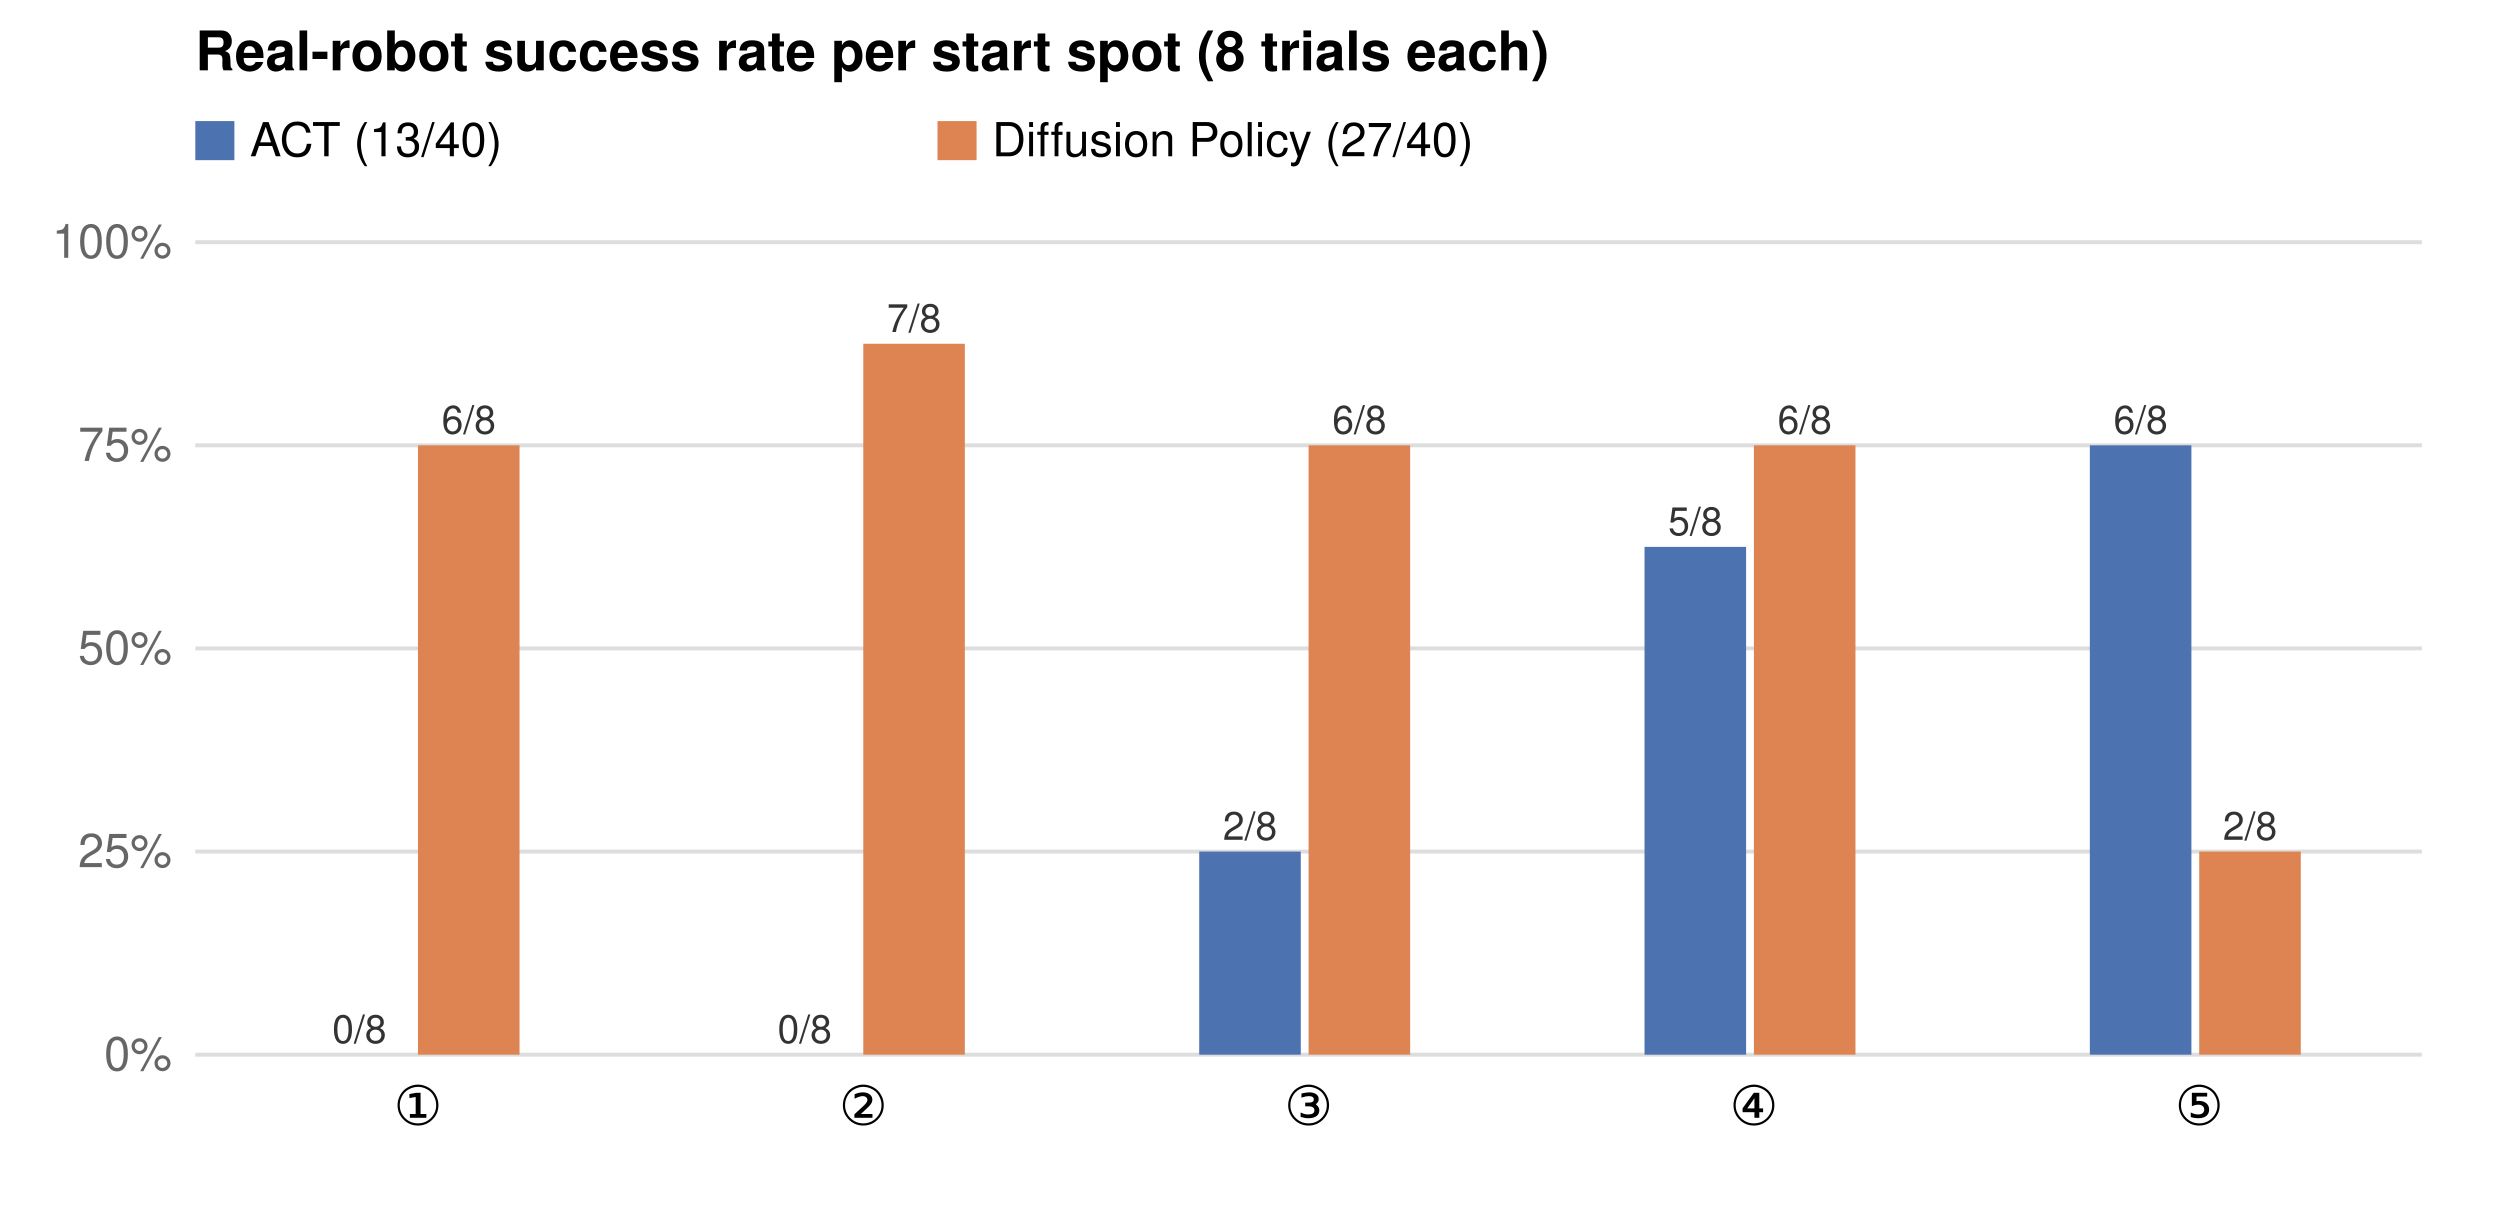
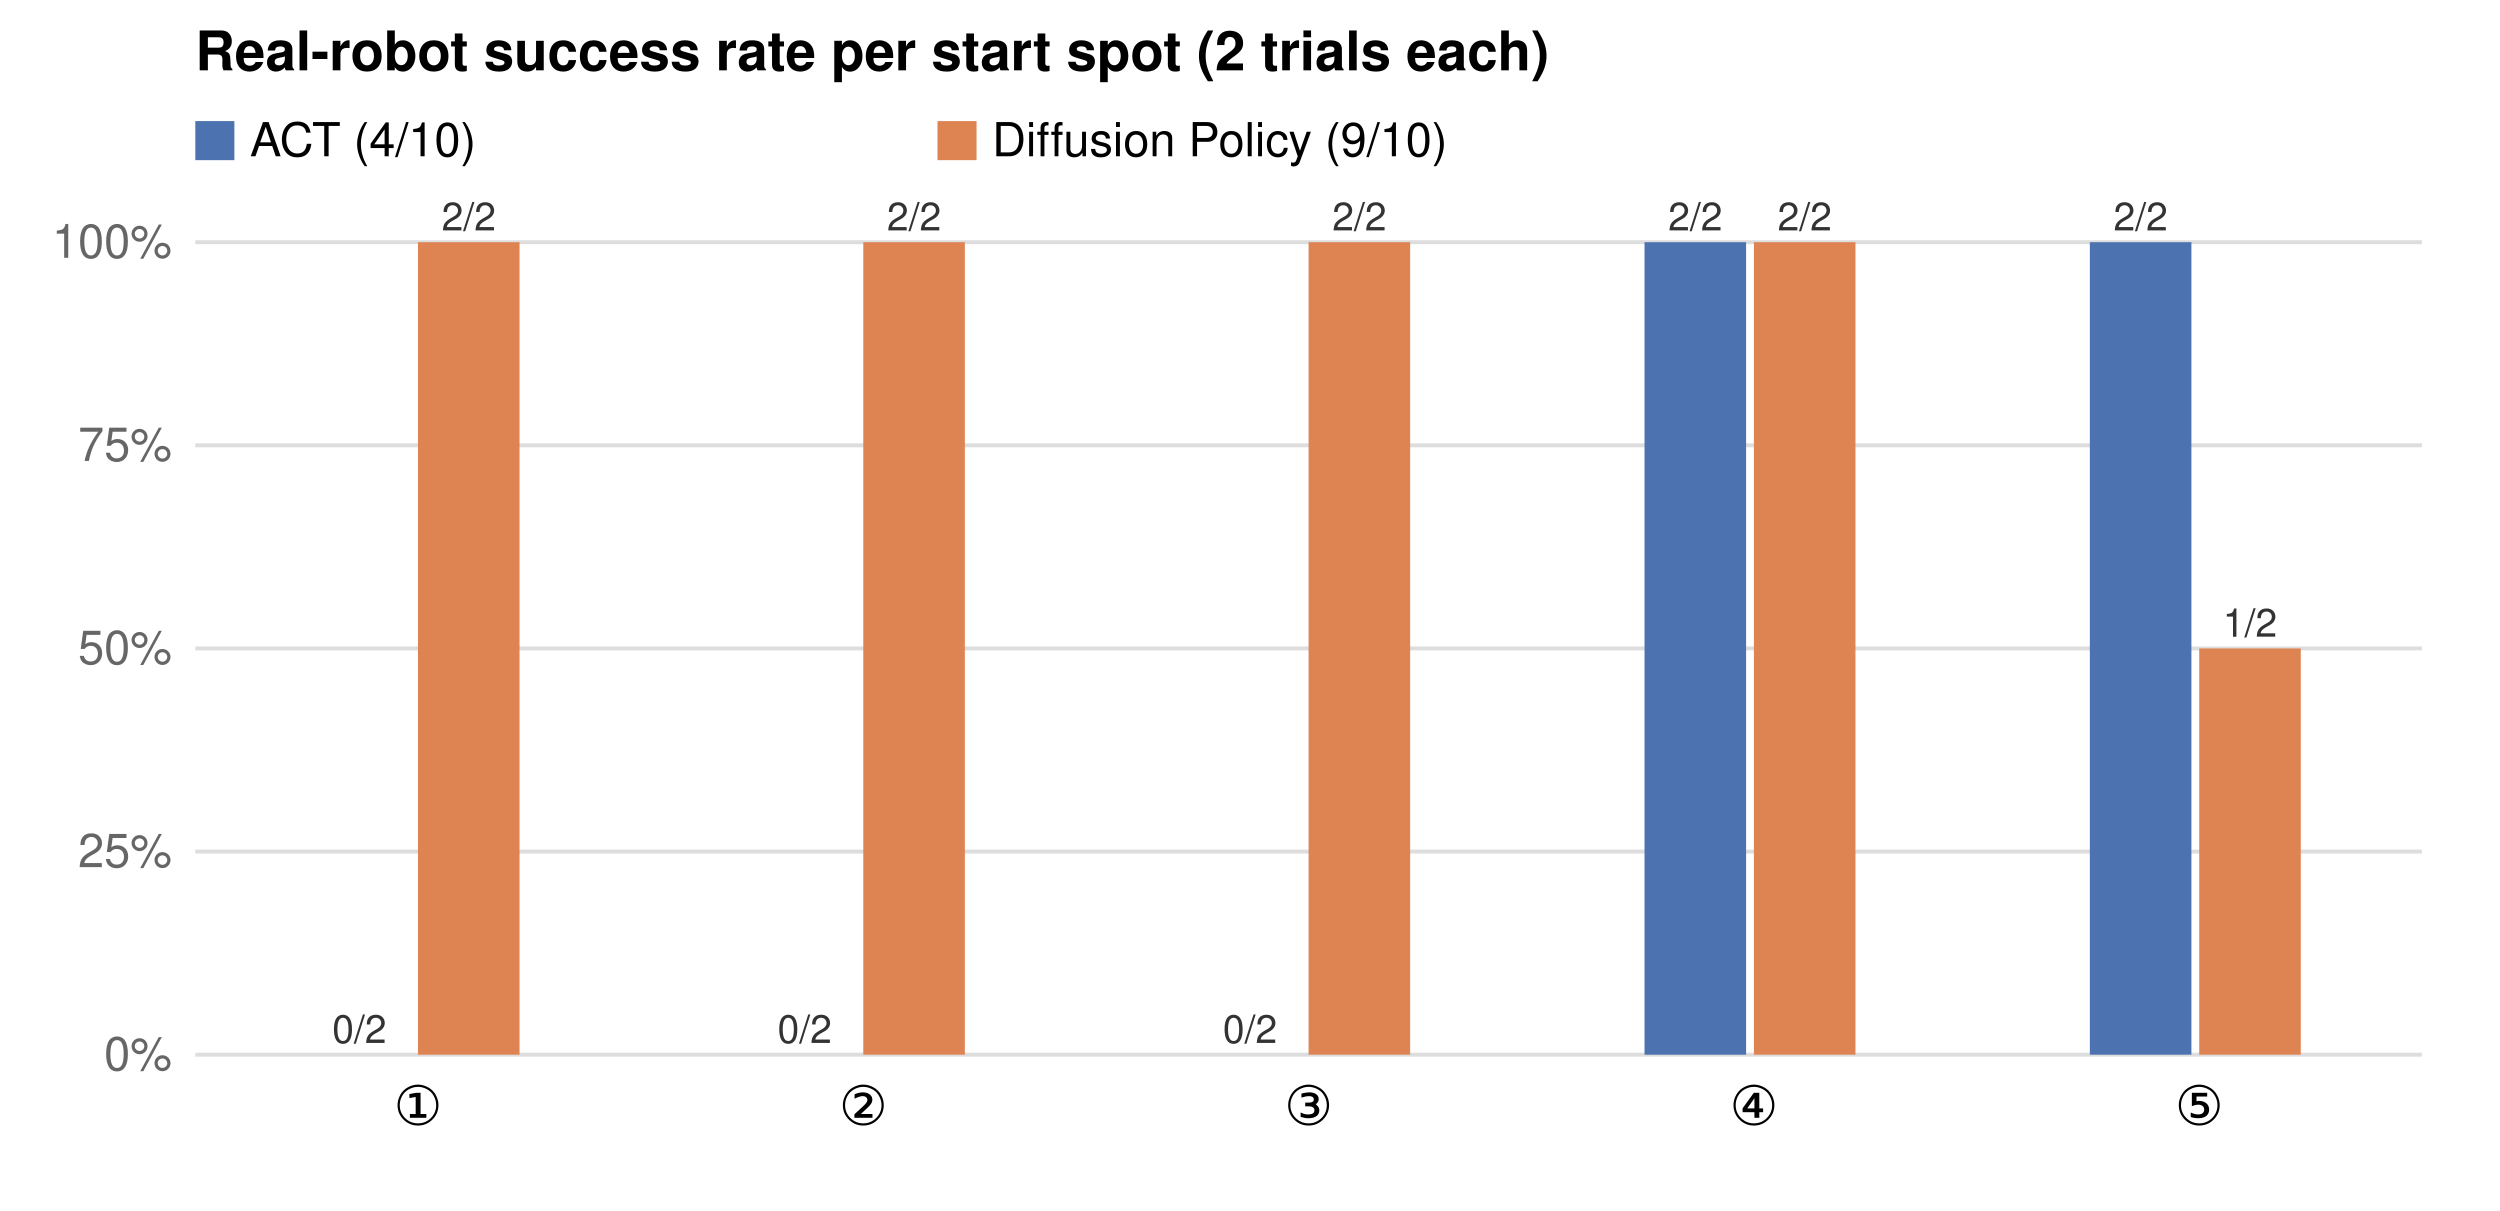
<svg xmlns="http://www.w3.org/2000/svg" width="640" height="310" font-family="Helvetica, Arial, sans-serif" font-size="12">
  <rect width="640" height="310" fill="white" />
-   <text x="50" y="18" font-size="14" font-weight="bold">Real-robot success rate per start spot (8 trials each)</text>
+   <text x="50" y="18" font-size="14" font-weight="bold">Real-robot success rate per start spot (2 trials each)</text>
  <line x1="50" x2="620" y1="270.0" y2="270.0" stroke="#ddd" />
  <text x="44" y="274.0" text-anchor="end" fill="#666">0%</text>
  <line x1="50" x2="620" y1="218.0" y2="218.0" stroke="#ddd" />
  <text x="44" y="222.0" text-anchor="end" fill="#666">25%</text>
  <line x1="50" x2="620" y1="166.0" y2="166.0" stroke="#ddd" />
  <text x="44" y="170.0" text-anchor="end" fill="#666">50%</text>
  <line x1="50" x2="620" y1="114.0" y2="114.0" stroke="#ddd" />
  <text x="44" y="118.0" text-anchor="end" fill="#666">75%</text>
  <line x1="50" x2="620" y1="62.0" y2="62.0" stroke="#ddd" />
  <text x="44" y="66.0" text-anchor="end" fill="#666">100%</text>
  <rect x="79.0" y="270.0" width="26.0" height="0.0" fill="#4C72B0" />
-   <text x="92.0" y="267.0" text-anchor="middle" font-size="10" fill="#333">0/8</text>
-   <rect x="107.0" y="114.0" width="26.0" height="156.0" fill="#DD8452" />
-   <text x="120.0" y="111.0" text-anchor="middle" font-size="10" fill="#333">6/8</text>
+   <text x="92.0" y="267.0" text-anchor="middle" font-size="10" fill="#333">0/2</text>
+   <rect x="107.0" y="62.0" width="26.0" height="208.0" fill="#DD8452" />
+   <text x="120.0" y="59.0" text-anchor="middle" font-size="10" fill="#333">2/2</text>
  <text x="107.0" y="288" text-anchor="middle" font-size="14">①</text>
  <rect x="193.0" y="270.0" width="26.0" height="0.0" fill="#4C72B0" />
-   <text x="206.0" y="267.0" text-anchor="middle" font-size="10" fill="#333">0/8</text>
-   <rect x="221.0" y="88.0" width="26.0" height="182.0" fill="#DD8452" />
-   <text x="234.0" y="85.0" text-anchor="middle" font-size="10" fill="#333">7/8</text>
+   <text x="206.0" y="267.0" text-anchor="middle" font-size="10" fill="#333">0/2</text>
+   <rect x="221.0" y="62.0" width="26.0" height="208.0" fill="#DD8452" />
+   <text x="234.0" y="59.0" text-anchor="middle" font-size="10" fill="#333">2/2</text>
  <text x="221.0" y="288" text-anchor="middle" font-size="14">②</text>
-   <rect x="307.0" y="218.0" width="26.0" height="52.0" fill="#4C72B0" />
-   <text x="320.0" y="215.0" text-anchor="middle" font-size="10" fill="#333">2/8</text>
-   <rect x="335.0" y="114.0" width="26.0" height="156.0" fill="#DD8452" />
-   <text x="348.0" y="111.0" text-anchor="middle" font-size="10" fill="#333">6/8</text>
+   <rect x="307.0" y="270.0" width="26.0" height="0.0" fill="#4C72B0" />
+   <text x="320.0" y="267.0" text-anchor="middle" font-size="10" fill="#333">0/2</text>
+   <rect x="335.0" y="62.0" width="26.0" height="208.0" fill="#DD8452" />
+   <text x="348.0" y="59.0" text-anchor="middle" font-size="10" fill="#333">2/2</text>
  <text x="335.0" y="288" text-anchor="middle" font-size="14">③</text>
-   <rect x="421.0" y="140.0" width="26.0" height="130.0" fill="#4C72B0" />
-   <text x="434.0" y="137.0" text-anchor="middle" font-size="10" fill="#333">5/8</text>
-   <rect x="449.0" y="114.0" width="26.0" height="156.0" fill="#DD8452" />
-   <text x="462.0" y="111.0" text-anchor="middle" font-size="10" fill="#333">6/8</text>
+   <rect x="421.0" y="62.0" width="26.0" height="208.0" fill="#4C72B0" />
+   <text x="434.0" y="59.0" text-anchor="middle" font-size="10" fill="#333">2/2</text>
+   <rect x="449.0" y="62.0" width="26.0" height="208.0" fill="#DD8452" />
+   <text x="462.0" y="59.0" text-anchor="middle" font-size="10" fill="#333">2/2</text>
  <text x="449.0" y="288" text-anchor="middle" font-size="14">④</text>
-   <rect x="535.0" y="114.0" width="26.0" height="156.0" fill="#4C72B0" />
-   <text x="548.0" y="111.0" text-anchor="middle" font-size="10" fill="#333">6/8</text>
-   <rect x="563.0" y="218.0" width="26.0" height="52.0" fill="#DD8452" />
-   <text x="576.0" y="215.0" text-anchor="middle" font-size="10" fill="#333">2/8</text>
+   <rect x="535.0" y="62.0" width="26.0" height="208.0" fill="#4C72B0" />
+   <text x="548.0" y="59.0" text-anchor="middle" font-size="10" fill="#333">2/2</text>
+   <rect x="563.0" y="166.0" width="26.0" height="104.0" fill="#DD8452" />
+   <text x="576.0" y="163.0" text-anchor="middle" font-size="10" fill="#333">1/2</text>
  <text x="563.0" y="288" text-anchor="middle" font-size="14">⑤</text>
  <rect x="50" y="31" width="10" height="10" fill="#4C72B0" />
-   <text x="64" y="40">ACT (13/40)</text>
+   <text x="64" y="40">ACT (4/10)</text>
  <rect x="240" y="31" width="10" height="10" fill="#DD8452" />
-   <text x="254" y="40">Diffusion Policy (27/40)</text>
+   <text x="254" y="40">Diffusion Policy (9/10)</text>
</svg>
